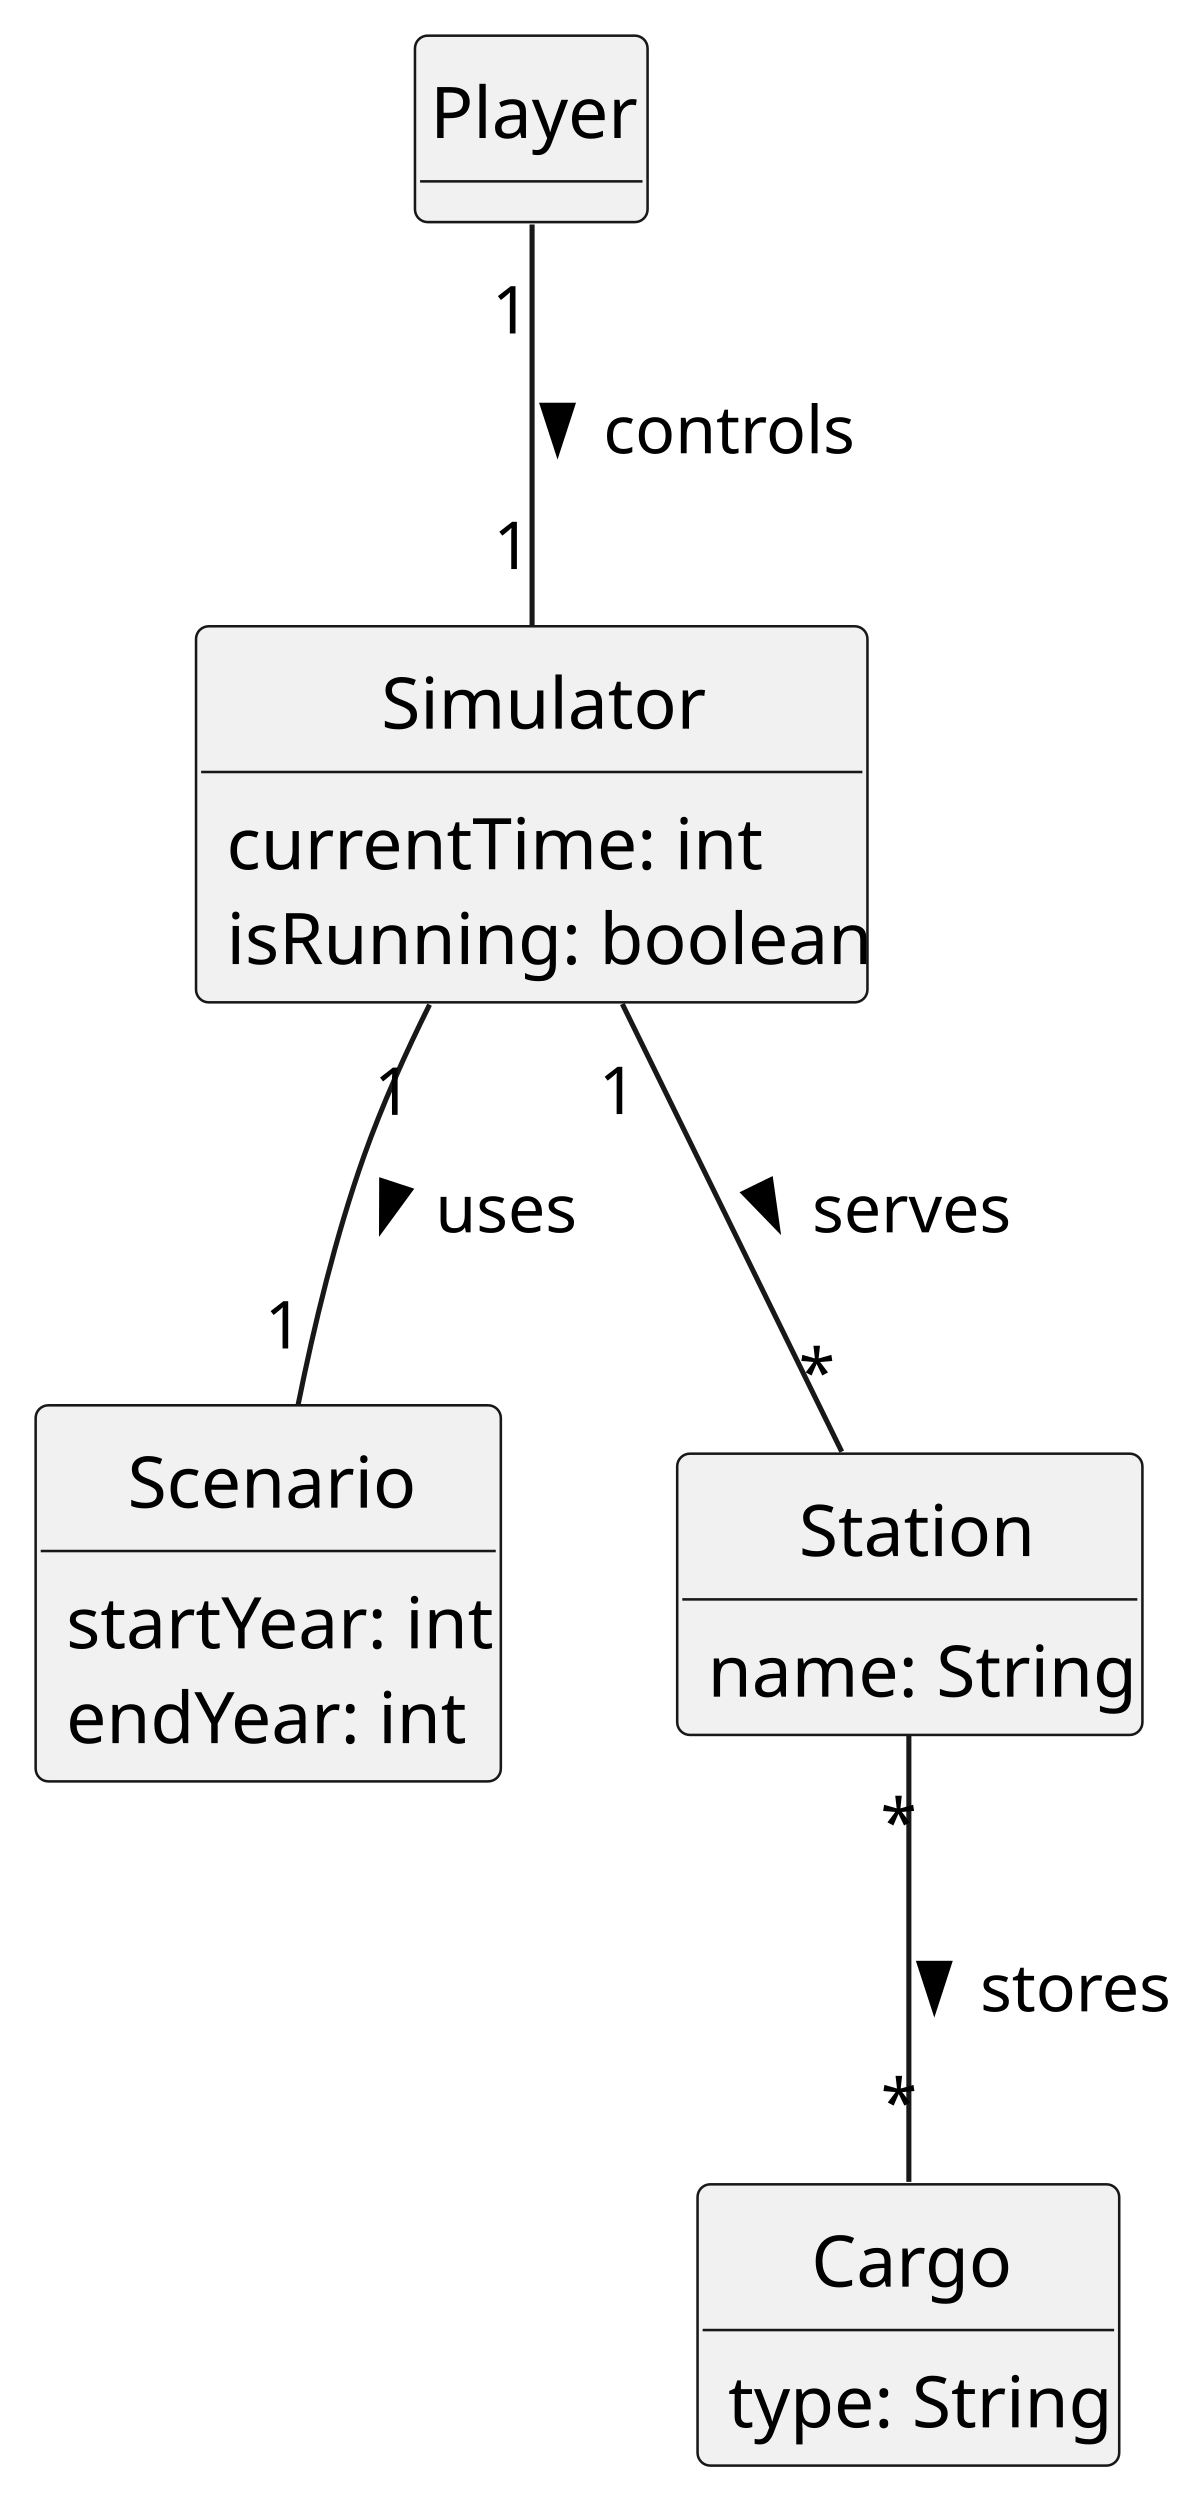
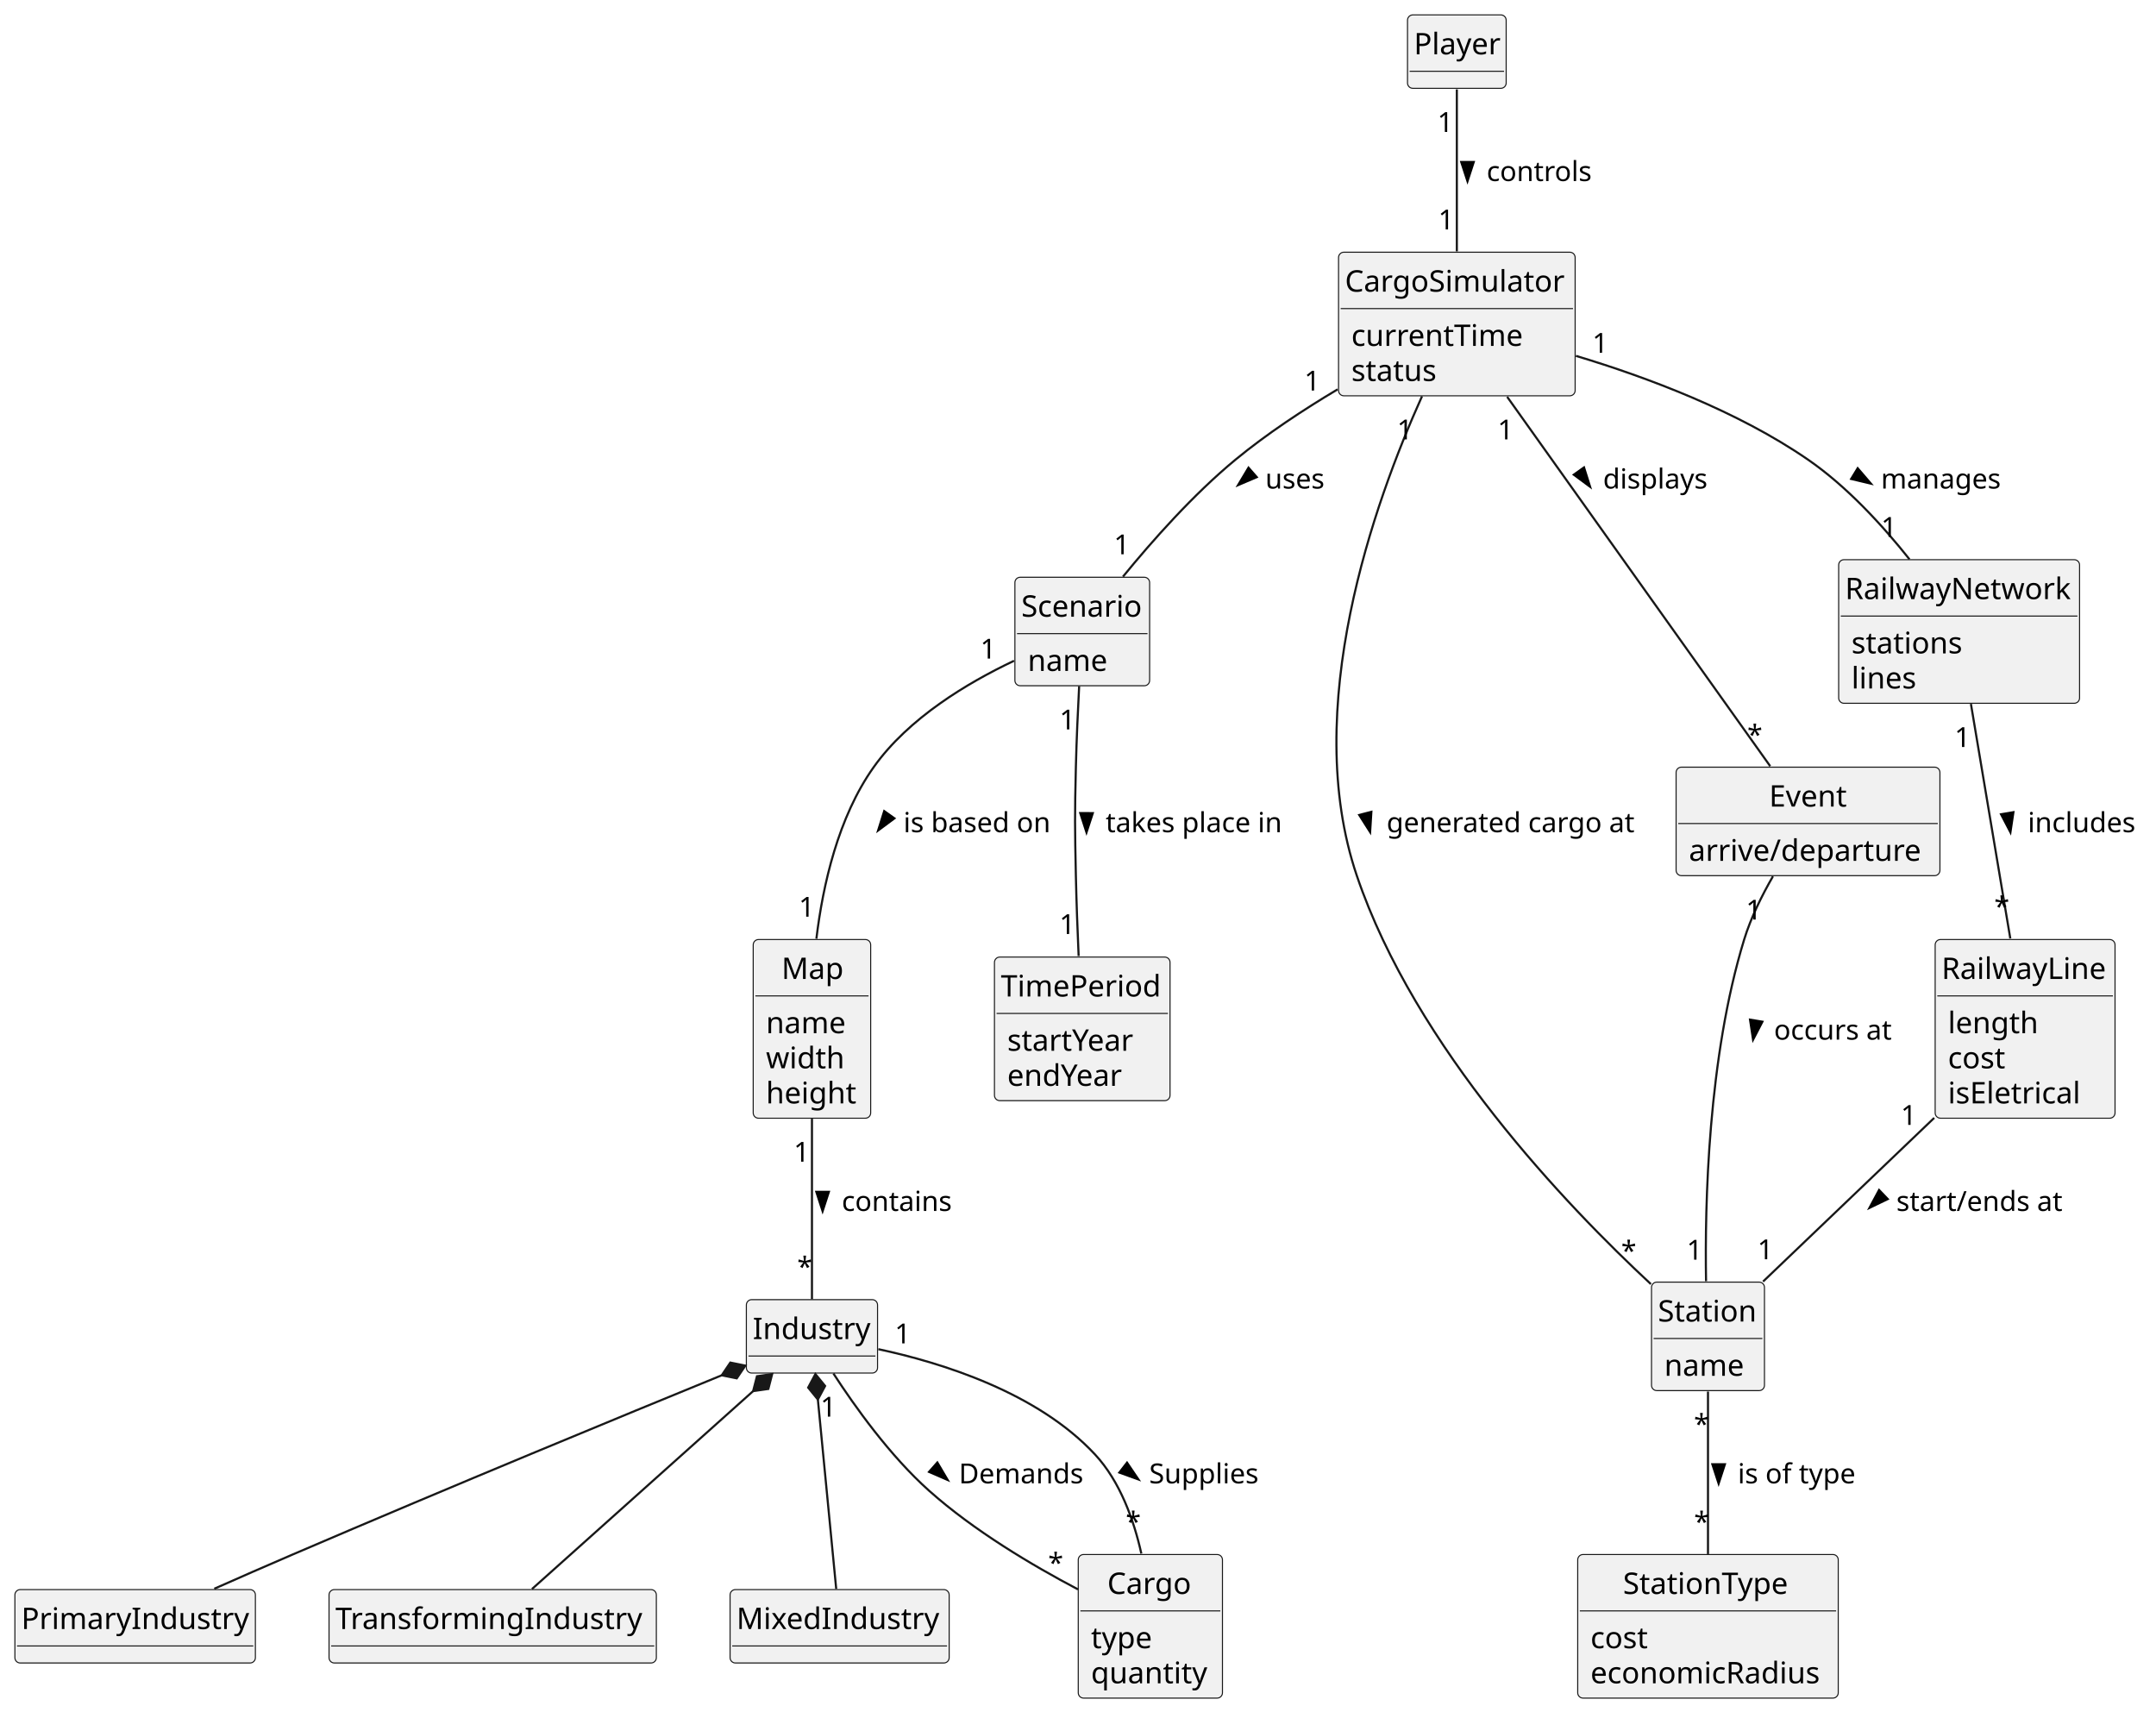
- <svg xmlns="http://www.w3.org/2000/svg" contentStyleType="text/css" height="491px" preserveAspectRatio="none" style="width:235px;height:491px;background:#FFFFFF;" version="1.1" viewBox="0 0 235 491" width="235px" zoomAndPan="magnify">
+ <svg xmlns="http://www.w3.org/2000/svg" contentStyleType="text/css" height="804px" preserveAspectRatio="none" style="width:1013px;height:804px;background:#FFFFFF;" version="1.1" viewBox="0 0 1013 804" width="1013px" zoomAndPan="magnify">
  <defs />
  <g>
    <g id="elem_Player">
-       <rect codeLine="5" fill="#F1F1F1" height="36.621" id="Player" rx="2.5" ry="2.5" style="stroke:#181818;stroke-width:0.5;" width="45.683" x="81.5" y="7" />
-       <text fill="#000000" font-family="sans-serif" font-size="14" lengthAdjust="spacing" textLength="39.683" x="84.5" y="27.107">Player</text>
-       <line style="stroke:#181818;stroke-width:0.5;" x1="82.5" x2="126.183" y1="35.621" y2="35.621" />
-     </g>
-     <g id="elem_Simulator">
-       <rect codeLine="8" fill="#F1F1F1" height="73.863" id="Simulator" rx="2.5" ry="2.5" style="stroke:#181818;stroke-width:0.5;" width="131.868" x="38.5" y="123" />
-       <text fill="#000000" font-family="sans-serif" font-size="14" lengthAdjust="spacing" textLength="59.131" x="74.869" y="143.107">Simulator</text>
-       <line style="stroke:#181818;stroke-width:0.5;" x1="39.5" x2="169.368" y1="151.621" y2="151.621" />
-       <text fill="#000000" font-family="sans-serif" font-size="14" lengthAdjust="spacing" textLength="97.248" x="44.5" y="170.728">currentTime: int</text>
-       <text fill="#000000" font-family="sans-serif" font-size="14" lengthAdjust="spacing" textLength="119.868" x="44.5" y="189.35">isRunning: boolean</text>
+       <rect codeLine="5" fill="#F1F1F1" height="34.488" id="Player" rx="2.5" ry="2.5" style="stroke:#181818;stroke-width:0.5;" width="46.359" x="661.32" y="7" />
+       <text fill="#000000" font-family="sans-serif" font-size="14" lengthAdjust="spacing" textLength="40.359" x="664.32" y="25.535">Player</text>
+       <line style="stroke:#181818;stroke-width:0.5;" x1="662.32" x2="706.679" y1="33.488" y2="33.488" />
+     </g>
+     <g id="elem_CargoSimulator">
+       <rect codeLine="8" fill="#F1F1F1" height="67.465" id="CargoSimulator" rx="2.5" ry="2.5" style="stroke:#181818;stroke-width:0.5;" width="111.164" x="628.92" y="118.49" />
+       <text fill="#000000" font-family="sans-serif" font-size="14" lengthAdjust="spacing" textLength="105.164" x="631.92" y="137.025">CargoSimulator</text>
+       <line style="stroke:#181818;stroke-width:0.5;" x1="629.92" x2="739.084" y1="144.978" y2="144.978" />
+       <text fill="#000000" font-family="sans-serif" font-size="14" lengthAdjust="spacing" textLength="82.811" x="634.92" y="162.513">currentTime</text>
+       <text fill="#000000" font-family="sans-serif" font-size="14" lengthAdjust="spacing" textLength="41.166" x="634.92" y="179.002">status</text>
    </g>
    <g id="elem_Scenario">
-       <rect codeLine="16" fill="#F1F1F1" height="73.863" id="Scenario" rx="2.5" ry="2.5" style="stroke:#181818;stroke-width:0.5;" width="91.365" x="7" y="276" />
-       <text fill="#000000" font-family="sans-serif" font-size="14" lengthAdjust="spacing" textLength="55.255" x="25.055" y="296.107">Scenario</text>
-       <line style="stroke:#181818;stroke-width:0.5;" x1="8" x2="97.365" y1="304.621" y2="304.621" />
-       <text fill="#000000" font-family="sans-serif" font-size="14" lengthAdjust="spacing" textLength="79.365" x="13" y="323.728">startYear: int</text>
-       <text fill="#000000" font-family="sans-serif" font-size="14" lengthAdjust="spacing" textLength="75.496" x="13" y="342.35">endYear: int</text>
+       <rect codeLine="13" fill="#F1F1F1" height="50.977" id="Scenario" rx="2.5" ry="2.5" style="stroke:#181818;stroke-width:0.5;" width="63.306" x="476.85" y="271.2" />
+       <text fill="#000000" font-family="sans-serif" font-size="14" lengthAdjust="spacing" textLength="57.306" x="479.85" y="289.735">Scenario</text>
+       <line style="stroke:#181818;stroke-width:0.5;" x1="477.85" x2="539.156" y1="297.688" y2="297.688" />
+       <text fill="#000000" font-family="sans-serif" font-size="14" lengthAdjust="spacing" textLength="37.29" x="482.85" y="315.223">name</text>
+     </g>
+     <g id="elem_Map">
+       <rect codeLine="17" fill="#F1F1F1" height="83.953" id="Map" rx="2.5" ry="2.5" style="stroke:#181818;stroke-width:0.5;" width="55.19" x="353.9" y="441.4" />
+       <text fill="#000000" font-family="sans-serif" font-size="14" lengthAdjust="spacing" textLength="28.602" x="367.194" y="459.935">Map</text>
+       <line style="stroke:#181818;stroke-width:0.5;" x1="354.9" x2="408.089" y1="467.888" y2="467.888" />
+       <text fill="#000000" font-family="sans-serif" font-size="14" lengthAdjust="spacing" textLength="37.29" x="359.9" y="485.423">name</text>
+       <text fill="#000000" font-family="sans-serif" font-size="14" lengthAdjust="spacing" textLength="37.57" x="359.9" y="501.912">width</text>
+       <text fill="#000000" font-family="sans-serif" font-size="14" lengthAdjust="spacing" textLength="43.19" x="359.9" y="518.4">height</text>
+     </g>
+     <g id="elem_TimePeriod">
+       <rect codeLine="23" fill="#F1F1F1" height="67.465" id="TimePeriod" rx="2.5" ry="2.5" style="stroke:#181818;stroke-width:0.5;" width="82.494" x="467.25" y="449.64" />
+       <text fill="#000000" font-family="sans-serif" font-size="14" lengthAdjust="spacing" textLength="76.494" x="470.25" y="468.175">TimePeriod</text>
+       <line style="stroke:#181818;stroke-width:0.5;" x1="468.25" x2="548.744" y1="476.128" y2="476.128" />
+       <text fill="#000000" font-family="sans-serif" font-size="14" lengthAdjust="spacing" textLength="61.052" x="473.25" y="493.663">startYear</text>
+       <text fill="#000000" font-family="sans-serif" font-size="14" lengthAdjust="spacing" textLength="55.282" x="473.25" y="510.152">endYear</text>
    </g>
    <g id="elem_Station">
-       <rect codeLine="21" fill="#F1F1F1" height="55.242" id="Station" rx="2.5" ry="2.5" style="stroke:#181818;stroke-width:0.5;" width="91.372" x="133" y="285.5" />
-       <text fill="#000000" font-family="sans-serif" font-size="14" lengthAdjust="spacing" textLength="43.586" x="156.893" y="305.607">Station</text>
-       <line style="stroke:#181818;stroke-width:0.5;" x1="134" x2="223.372" y1="314.121" y2="314.121" />
-       <text fill="#000000" font-family="sans-serif" font-size="14" lengthAdjust="spacing" textLength="79.372" x="139" y="333.228">name: String</text>
+       <rect codeLine="28" fill="#F1F1F1" height="50.977" id="Station" rx="2.5" ry="2.5" style="stroke:#181818;stroke-width:0.5;" width="53.079" x="775.96" y="602.35" />
+       <text fill="#000000" font-family="sans-serif" font-size="14" lengthAdjust="spacing" textLength="47.079" x="778.96" y="620.885">Station</text>
+       <line style="stroke:#181818;stroke-width:0.5;" x1="776.96" x2="828.039" y1="628.838" y2="628.838" />
+       <text fill="#000000" font-family="sans-serif" font-size="14" lengthAdjust="spacing" textLength="37.29" x="781.96" y="646.373">name</text>
+     </g>
+     <g id="elem_StationType">
+       <rect codeLine="32" fill="#F1F1F1" height="67.465" id="StationType" rx="2.5" ry="2.5" style="stroke:#181818;stroke-width:0.5;" width="122.414" x="741.29" y="730.33" />
+       <text fill="#000000" font-family="sans-serif" font-size="14" lengthAdjust="spacing" textLength="79.857" x="762.568" y="748.865">StationType</text>
+       <line style="stroke:#181818;stroke-width:0.5;" x1="742.29" x2="862.704" y1="756.818" y2="756.818" />
+       <text fill="#000000" font-family="sans-serif" font-size="14" lengthAdjust="spacing" textLength="28.144" x="747.29" y="774.353">cost</text>
+       <text fill="#000000" font-family="sans-serif" font-size="14" lengthAdjust="spacing" textLength="110.414" x="747.29" y="790.842">economicRadius</text>
+     </g>
+     <g id="elem_Event">
+       <rect codeLine="37" fill="#F1F1F1" height="50.977" id="Event" rx="2.5" ry="2.5" style="stroke:#181818;stroke-width:0.5;" width="123.959" x="787.52" y="360.42" />
+       <text fill="#000000" font-family="sans-serif" font-size="14" lengthAdjust="spacing" textLength="36.559" x="831.22" y="378.955">Event</text>
+       <line style="stroke:#181818;stroke-width:0.5;" x1="788.52" x2="910.479" y1="386.908" y2="386.908" />
+       <text fill="#000000" font-family="sans-serif" font-size="14" lengthAdjust="spacing" textLength="111.959" x="793.52" y="404.443">arrive/departure</text>
+     </g>
+     <g id="elem_RailwayNetwork">
+       <rect codeLine="41" fill="#F1F1F1" height="67.465" id="RailwayNetwork" rx="2.5" ry="2.5" style="stroke:#181818;stroke-width:0.5;" width="113.188" x="863.9" y="262.95" />
+       <text fill="#000000" font-family="sans-serif" font-size="14" lengthAdjust="spacing" textLength="107.188" x="866.9" y="281.485">RailwayNetwork</text>
+       <line style="stroke:#181818;stroke-width:0.5;" x1="864.9" x2="976.087" y1="289.438" y2="289.438" />
+       <text fill="#000000" font-family="sans-serif" font-size="14" lengthAdjust="spacing" textLength="53.812" x="869.9" y="306.973">stations</text>
+       <text fill="#000000" font-family="sans-serif" font-size="14" lengthAdjust="spacing" textLength="31.719" x="869.9" y="323.462">lines</text>
+     </g>
+     <g id="elem_RailwayLine">
+       <rect codeLine="46" fill="#F1F1F1" height="83.953" id="RailwayLine" rx="2.5" ry="2.5" style="stroke:#181818;stroke-width:0.5;" width="84.511" x="909.24" y="441.4" />
+       <text fill="#000000" font-family="sans-serif" font-size="14" lengthAdjust="spacing" textLength="78.511" x="912.24" y="459.935">RailwayLine</text>
+       <line style="stroke:#181818;stroke-width:0.5;" x1="910.24" x2="992.751" y1="467.888" y2="467.888" />
+       <text fill="#000000" font-family="sans-serif" font-size="14" lengthAdjust="spacing" textLength="43.19" x="915.24" y="485.423">length</text>
+       <text fill="#000000" font-family="sans-serif" font-size="14" lengthAdjust="spacing" textLength="28.144" x="915.24" y="501.912">cost</text>
+       <text fill="#000000" font-family="sans-serif" font-size="14" lengthAdjust="spacing" textLength="64.579" x="915.24" y="518.4">isEletrical</text>
+     </g>
+     <g id="elem_Industry">
+       <rect codeLine="52" fill="#F1F1F1" height="34.488" id="Industry" rx="2.5" ry="2.5" style="stroke:#181818;stroke-width:0.5;" width="61.638" x="350.68" y="610.59" />
+       <text fill="#000000" font-family="sans-serif" font-size="14" lengthAdjust="spacing" textLength="55.638" x="353.68" y="629.125">Industry</text>
+       <line style="stroke:#181818;stroke-width:0.5;" x1="351.68" x2="411.318" y1="637.078" y2="637.078" />
+     </g>
+     <g id="elem_PrimaryIndustry">
+       <rect codeLine="55" fill="#F1F1F1" height="34.488" id="PrimaryIndustry" rx="2.5" ry="2.5" style="stroke:#181818;stroke-width:0.5;" width="112.996" x="7" y="746.81" />
+       <text fill="#000000" font-family="sans-serif" font-size="14" lengthAdjust="spacing" textLength="106.996" x="10" y="765.345">PrimaryIndustry</text>
+       <line style="stroke:#181818;stroke-width:0.5;" x1="8" x2="118.996" y1="773.298" y2="773.298" />
+     </g>
+     <g id="elem_TransformingIndustry">
+       <rect codeLine="58" fill="#F1F1F1" height="34.488" id="TransformingIndustry" rx="2.5" ry="2.5" style="stroke:#181818;stroke-width:0.5;" width="153.786" x="154.6" y="746.81" />
+       <text fill="#000000" font-family="sans-serif" font-size="14" lengthAdjust="spacing" textLength="147.786" x="157.6" y="765.345">TransformingIndustry</text>
+       <line style="stroke:#181818;stroke-width:0.5;" x1="155.6" x2="307.386" y1="773.298" y2="773.298" />
+     </g>
+     <g id="elem_MixedIndustry">
+       <rect codeLine="61" fill="#F1F1F1" height="34.488" id="MixedIndustry" rx="2.5" ry="2.5" style="stroke:#181818;stroke-width:0.5;" width="102.94" x="343.03" y="746.81" />
+       <text fill="#000000" font-family="sans-serif" font-size="14" lengthAdjust="spacing" textLength="96.94" x="346.03" y="765.345">MixedIndustry</text>
+       <line style="stroke:#181818;stroke-width:0.5;" x1="344.03" x2="444.97" y1="773.298" y2="773.298" />
    </g>
    <g id="elem_Cargo">
-       <rect codeLine="26" fill="#F1F1F1" height="55.242" id="Cargo" rx="2.5" ry="2.5" style="stroke:#181818;stroke-width:0.5;" width="82.814" x="137" y="429" />
-       <text fill="#000000" font-family="sans-serif" font-size="14" lengthAdjust="spacing" textLength="38.131" x="159.341" y="449.107">Cargo</text>
-       <line style="stroke:#181818;stroke-width:0.5;" x1="138" x2="218.814" y1="457.621" y2="457.621" />
-       <text fill="#000000" font-family="sans-serif" font-size="14" lengthAdjust="spacing" textLength="70.814" x="143" y="476.728">type: String</text>
-     </g>
-     <g id="link_Player_Simulator">
-       <path codeLine="30" d="M104.5,44.09 C104.5,64.09 104.5,97.25 104.5,122.83 " fill="none" id="Player-Simulator" style="stroke:#181818;stroke-width:1.0;" />
-       <polygon fill="#000000" points="109.5,88.645,112.439,79.6,106.561,79.6,109.5,88.645" style="stroke:#000000;stroke-width:1.0;" />
-       <text fill="#000000" font-family="sans-serif" font-size="13" lengthAdjust="spacing" textLength="45.519" x="118.5" y="89.028">controls</text>
-       <text fill="#000000" font-family="sans-serif" font-size="13" lengthAdjust="spacing" textLength="7.23" x="96.633" y="65.489">1</text>
-       <text fill="#000000" font-family="sans-serif" font-size="13" lengthAdjust="spacing" textLength="7.23" x="96.909" y="111.761">1</text>
-     </g>
-     <g id="link_Simulator_Scenario">
-       <path codeLine="31" d="M84.37,197.31 C79.67,206.77 75.02,217.1 71.5,227 C65.93,242.67 61.63,260.57 58.55,275.89 " fill="none" id="Simulator-Scenario" style="stroke:#181818;stroke-width:1.0;" />
-       <polygon fill="#000000" points="74.939,241.396,80.555,233.72,74.971,231.885,74.939,241.396" style="stroke:#000000;stroke-width:1.0;" />
-       <text fill="#000000" font-family="sans-serif" font-size="13" lengthAdjust="spacing" textLength="27.46" x="85.5" y="242.028">uses</text>
-       <text fill="#000000" font-family="sans-serif" font-size="13" lengthAdjust="spacing" textLength="7.23" x="73.486" y="218.961">1</text>
-       <text fill="#000000" font-family="sans-serif" font-size="13" lengthAdjust="spacing" textLength="7.23" x="51.992" y="264.832">1</text>
-     </g>
-     <g id="link_Simulator_Station">
-       <path codeLine="32" d="M122.22,197.17 C135.48,224.22 153.31,260.61 165.32,285.11 " fill="none" id="Simulator-Station" style="stroke:#181818;stroke-width:1.0;" />
-       <polygon fill="#000000" points="152.701,241.135,151.359,231.72,146.081,234.307,152.701,241.135" style="stroke:#000000;stroke-width:1.0;" />
-       <text fill="#000000" font-family="sans-serif" font-size="13" lengthAdjust="spacing" textLength="38.289" x="159.5" y="242.028">serves</text>
-       <text fill="#000000" font-family="sans-serif" font-size="13" lengthAdjust="spacing" textLength="7.23" x="117.605" y="218.798">1</text>
-       <text fill="#000000" font-family="sans-serif" font-size="13" lengthAdjust="spacing" textLength="5.059" x="156.856" y="274.183">*</text>
-     </g>
-     <g id="link_Station_Cargo">
-       <path codeLine="33" d="M178.5,340.62 C178.5,365.75 178.5,403.27 178.5,428.52 " fill="none" id="Station-Cargo" style="stroke:#181818;stroke-width:1.0;" />
-       <polygon fill="#000000" points="183.5,394.646,186.439,385.6,180.561,385.6,183.5,394.646" style="stroke:#000000;stroke-width:1.0;" />
-       <text fill="#000000" font-family="sans-serif" font-size="13" lengthAdjust="spacing" textLength="35.401" x="192.5" y="395.028">stores</text>
-       <text fill="#000000" font-family="sans-serif" font-size="13" lengthAdjust="spacing" textLength="5.059" x="172.919" y="362.555">*</text>
-       <text fill="#000000" font-family="sans-serif" font-size="13" lengthAdjust="spacing" textLength="5.059" x="172.98" y="417.574">*</text>
+       <rect codeLine="64" fill="#F1F1F1" height="67.465" id="Cargo" rx="2.5" ry="2.5" style="stroke:#181818;stroke-width:0.5;" width="67.754" x="506.62" y="730.33" />
+       <text fill="#000000" font-family="sans-serif" font-size="14" lengthAdjust="spacing" textLength="40.476" x="520.259" y="748.865">Cargo</text>
+       <line style="stroke:#181818;stroke-width:0.5;" x1="507.62" x2="573.374" y1="756.818" y2="756.818" />
+       <text fill="#000000" font-family="sans-serif" font-size="14" lengthAdjust="spacing" textLength="29.162" x="512.62" y="774.353">type</text>
+       <text fill="#000000" font-family="sans-serif" font-size="14" lengthAdjust="spacing" textLength="55.754" x="512.62" y="790.842">quantity</text>
+     </g>
+     <g id="link_Player_CargoSimulator">
+       <path codeLine="69" d="M684.5,41.97 C684.5,61.32 684.5,93.63 684.5,118.11 " fill="none" id="Player-CargoSimulator" style="stroke:#181818;stroke-width:1.0;" />
+       <polygon fill="#000000" points="689.5,85.145,692.439,76.1,686.561,76.1,689.5,85.145" style="stroke:#000000;stroke-width:1.0;" />
+       <text fill="#000000" font-family="sans-serif" font-size="13" lengthAdjust="spacing" textLength="51.264" x="698.5" y="85.058">controls</text>
+       <text fill="#000000" font-family="sans-serif" font-size="13" lengthAdjust="spacing" textLength="8.22" x="675.357" y="61.994">1</text>
+       <text fill="#000000" font-family="sans-serif" font-size="13" lengthAdjust="spacing" textLength="8.22" x="675.758" y="107.776">1</text>
+     </g>
+     <g id="link_CargoSimulator_Scenario">
+       <path codeLine="70" d="M628.49,182.92 C612.34,192.54 595.14,203.88 580.5,215.95 C560.64,232.33 541.27,254.22 527.63,270.92 " fill="none" id="CargoSimulator-Scenario" style="stroke:#181818;stroke-width:1.0;" />
+       <polygon fill="#000000" points="581.732,227.893,590.48,224.16,586.616,219.731,581.732,227.893" style="stroke:#000000;stroke-width:1.0;" />
+       <text fill="#000000" font-family="sans-serif" font-size="13" lengthAdjust="spacing" textLength="28.564" x="594.5" y="229.518">uses</text>
+       <text fill="#000000" font-family="sans-serif" font-size="13" lengthAdjust="spacing" textLength="8.22" x="612.815" y="183.48">1</text>
+       <text fill="#000000" font-family="sans-serif" font-size="13" lengthAdjust="spacing" textLength="8.22" x="523.344" y="260.417">1</text>
+     </g>
+     <g id="link_CargoSimulator_Station">
+       <path codeLine="71" d="M668.13,186.19 C645.67,236.04 610.95,333.08 637.5,411.4 C664.95,492.38 736.41,566.82 775.68,603.29 " fill="none" id="CargoSimulator-Station" style="stroke:#181818;stroke-width:1.0;" />
+       <polygon fill="#000000" points="643.748,390.907,644.336,381.414,638.644,382.882,643.748,390.907" style="stroke:#000000;stroke-width:1.0;" />
+       <text fill="#000000" font-family="sans-serif" font-size="13" lengthAdjust="spacing" textLength="118.961" x="651.5" y="390.978">generated cargo at</text>
+       <text fill="#000000" font-family="sans-serif" font-size="13" lengthAdjust="spacing" textLength="8.22" x="656.394" y="206.433">1</text>
+       <text fill="#000000" font-family="sans-serif" font-size="13" lengthAdjust="spacing" textLength="6.265" x="761.702" y="592.287">*</text>
+     </g>
+     <g id="link_Station_StationType">
+       <path codeLine="72" d="M802.5,653.77 C802.5,675.3 802.5,706.57 802.5,730.15 " fill="none" id="Station-StationType" style="stroke:#181818;stroke-width:1.0;" />
+       <polygon fill="#000000" points="807.5,696.985,810.439,687.94,804.561,687.94,807.5,696.985" style="stroke:#000000;stroke-width:1.0;" />
+       <text fill="#000000" font-family="sans-serif" font-size="13" lengthAdjust="spacing" textLength="58.456" x="816.5" y="696.898">is of type</text>
+       <text fill="#000000" font-family="sans-serif" font-size="13" lengthAdjust="spacing" textLength="6.265" x="795.873" y="673.686">*</text>
+       <text fill="#000000" font-family="sans-serif" font-size="13" lengthAdjust="spacing" textLength="6.265" x="795.936" y="719.596">*</text>
+     </g>
+     <g id="link_Scenario_TimePeriod">
+       <path codeLine="73" d="M507.04,322.41 C506.43,333.95 505.8,347.88 505.5,360.42 C504.96,383.07 505.02,388.74 505.5,411.4 C505.76,423.73 506.27,437.25 506.8,449.16 " fill="none" id="Scenario-TimePeriod" style="stroke:#181818;stroke-width:1.0;" />
+       <polygon fill="#000000" points="510.49,391.065,513.447,382.026,507.569,382.015,510.49,391.065" style="stroke:#000000;stroke-width:1.0;" />
+       <text fill="#000000" font-family="sans-serif" font-size="13" lengthAdjust="spacing" textLength="86.582" x="519.5" y="390.978">takes place in</text>
+       <text fill="#000000" font-family="sans-serif" font-size="13" lengthAdjust="spacing" textLength="8.22" x="497.802" y="342.697">1</text>
+       <text fill="#000000" font-family="sans-serif" font-size="13" lengthAdjust="spacing" textLength="8.22" x="497.735" y="438.807">1</text>
+     </g>
+     <g id="link_Scenario_Map">
+       <path codeLine="74" d="M476.45,310.45 C454.65,320.76 426.87,337.36 410.5,360.42 C393.8,383.93 386.62,415.77 383.58,441.03 " fill="none" id="Scenario-Map" style="stroke:#181818;stroke-width:1.0;" />
+       <polygon fill="#000000" points="412.602,390.14,420.239,384.472,415.45,381.065,412.602,390.14" style="stroke:#000000;stroke-width:1.0;" />
+       <text fill="#000000" font-family="sans-serif" font-size="13" lengthAdjust="spacing" textLength="72.078" x="424.5" y="390.978">is based on</text>
+       <text fill="#000000" font-family="sans-serif" font-size="13" lengthAdjust="spacing" textLength="8.22" x="460.587" y="309.422">1</text>
+       <text fill="#000000" font-family="sans-serif" font-size="13" lengthAdjust="spacing" textLength="8.22" x="375.292" y="430.679">1</text>
+     </g>
+     <g id="link_CargoSimulator_Event">
+       <path codeLine="75" d="M708.14,186.42 C741.55,233.34 801.85,318.01 831.73,359.96 " fill="none" id="CargoSimulator-Event" style="stroke:#181818;stroke-width:1.0;" />
+       <polygon fill="#000000" points="747.101,228.678,744.247,219.606,739.46,223.015,747.101,228.678" style="stroke:#000000;stroke-width:1.0;" />
+       <text fill="#000000" font-family="sans-serif" font-size="13" lengthAdjust="spacing" textLength="51.105" x="753.2" y="229.518">displays</text>
+       <text fill="#000000" font-family="sans-serif" font-size="13" lengthAdjust="spacing" textLength="8.22" x="703.658" y="206.443">1</text>
+       <text fill="#000000" font-family="sans-serif" font-size="13" lengthAdjust="spacing" textLength="6.265" x="820.958" y="349.829">*</text>
+     </g>
+     <g id="link_Event_Station">
+       <path codeLine="76" d="M833.02,411.72 C827.83,420.71 822.63,431.17 819.5,441.4 C802.5,496.88 800.98,565.73 801.59,601.92 " fill="none" id="Event-Station" style="stroke:#181818;stroke-width:1.0;" />
+       <polygon fill="#000000" points="823.685,488.458,828.059,480.014,822.26,479.055,823.685,488.458" style="stroke:#000000;stroke-width:1.0;" />
+       <text fill="#000000" font-family="sans-serif" font-size="13" lengthAdjust="spacing" textLength="57.472" x="833.5" y="488.438">occurs at</text>
+       <text fill="#000000" font-family="sans-serif" font-size="13" lengthAdjust="spacing" textLength="8.22" x="820.31" y="432.028">1</text>
+       <text fill="#000000" font-family="sans-serif" font-size="13" lengthAdjust="spacing" textLength="8.22" x="792.48" y="591.796">1</text>
+     </g>
+     <g id="link_CargoSimulator_RailwayNetwork">
+       <path codeLine="77" d="M740.45,167.19 C774.01,177.28 816.44,193.18 849.5,215.95 C867.81,228.57 884.56,246.88 897.18,262.77 " fill="none" id="CargoSimulator-RailwayNetwork" style="stroke:#181818;stroke-width:1.0;" />
+       <polygon fill="#000000" points="879.029,227.209,872.837,219.99,869.776,225.008,879.029,227.209" style="stroke:#000000;stroke-width:1.0;" />
+       <text fill="#000000" font-family="sans-serif" font-size="13" lengthAdjust="spacing" textLength="56.539" x="883.76" y="229.518">manages</text>
+       <text fill="#000000" font-family="sans-serif" font-size="13" lengthAdjust="spacing" textLength="8.22" x="748.145" y="165.735">1</text>
+       <text fill="#000000" font-family="sans-serif" font-size="13" lengthAdjust="spacing" textLength="8.22" x="883.824" y="252.216">1</text>
+     </g>
+     <g id="link_RailwayNetwork_RailwayLine">
+       <path codeLine="78" d="M926.04,330.7 C931.21,361.52 938.95,407.62 944.54,440.9 " fill="none" id="RailwayNetwork-RailwayLine" style="stroke:#181818;stroke-width:1.0;" />
+       <polygon fill="#000000" points="944.598,390.996,945.999,381.589,940.202,382.563,944.598,390.996" style="stroke:#000000;stroke-width:1.0;" />
+       <text fill="#000000" font-family="sans-serif" font-size="13" lengthAdjust="spacing" textLength="52.362" x="952.77" y="390.978">includes</text>
+       <text fill="#000000" font-family="sans-serif" font-size="13" lengthAdjust="spacing" textLength="8.22" x="918.345" y="350.952">1</text>
+       <text fill="#000000" font-family="sans-serif" font-size="13" lengthAdjust="spacing" textLength="6.265" x="936.975" y="430.528">*</text>
+     </g>
+     <g id="link_RailwayLine_Station">
+       <path codeLine="79" d="M908.8,525.2 C882.83,550.03 850.51,580.93 828.37,602.1 " fill="none" id="RailwayLine-Station" style="stroke:#181818;stroke-width:1.0;" />
+       <polygon fill="#000000" points="878.386,567.461,886.955,563.334,882.893,559.086,878.386,567.461" style="stroke:#000000;stroke-width:1.0;" />
+       <text fill="#000000" font-family="sans-serif" font-size="13" lengthAdjust="spacing" textLength="81.942" x="891" y="568.918">start/ends at</text>
+       <text fill="#000000" font-family="sans-serif" font-size="13" lengthAdjust="spacing" textLength="8.22" x="893.084" y="528.479">1</text>
+       <text fill="#000000" font-family="sans-serif" font-size="13" lengthAdjust="spacing" textLength="8.22" x="825.728" y="591.604">1</text>
+     </g>
+     <g id="link_Map_Industry">
+       <path codeLine="80" d="M381.5,525.58 C381.5,553.85 381.5,589.84 381.5,610.42 " fill="none" id="Map-Industry" style="stroke:#181818;stroke-width:1.0;" />
+       <polygon fill="#000000" points="386.5,569.005,389.439,559.96,383.561,559.96,386.5,569.005" style="stroke:#000000;stroke-width:1.0;" />
+       <text fill="#000000" font-family="sans-serif" font-size="13" lengthAdjust="spacing" textLength="53.206" x="395.5" y="568.918">contains</text>
+       <text fill="#000000" font-family="sans-serif" font-size="13" lengthAdjust="spacing" textLength="8.22" x="372.905" y="545.783">1</text>
+       <text fill="#000000" font-family="sans-serif" font-size="13" lengthAdjust="spacing" textLength="6.265" x="374.55" y="599.787">*</text>
+     </g>
+     <g id="link_Industry_PrimaryIndustry">
+       <path codeLine="81" d="M339.103,646.131 C292.582,665.151 213.6,697.67 137.5,730.33 C125.49,735.48 112.44,741.2 100.69,746.41 " fill="none" id="Industry-backto-PrimaryIndustry" style="stroke:#181818;stroke-width:1.0;" />
+       <polygon fill="#181818" points="350.21,641.59,343.142,640.158,339.103,646.131,346.17,647.563,350.21,641.59" style="stroke:#181818;stroke-width:1.0;" />
+     </g>
+     <g id="link_Industry_TransformingIndustry">
+       <path codeLine="82" d="M353.859,653.564 C324.959,679.434 278.71,720.81 249.96,746.54 " fill="none" id="Industry-backto-TransformingIndustry" style="stroke:#181818;stroke-width:1.0;" />
+       <polygon fill="#181818" points="362.8,645.56,355.662,646.582,353.859,653.564,360.997,652.542,362.8,645.56" style="stroke:#181818;stroke-width:1.0;" />
+     </g>
+     <g id="link_Industry_MixedIndustry">
+       <path codeLine="83" d="M384.274,657.504 C386.774,683.374 390.41,720.81 392.9,746.54 " fill="none" id="Industry-backto-MixedIndustry" style="stroke:#181818;stroke-width:1.0;" />
+       <polygon fill="#181818" points="383.12,645.56,379.716,651.917,384.274,657.504,387.679,651.147,383.12,645.56" style="stroke:#181818;stroke-width:1.0;" />
+     </g>
+     <g id="link_Industry_Cargo">
+       <path codeLine="84" d="M391.58,645.29 C401.63,660.77 418.16,683.95 436.5,700.33 C457.57,719.14 485.08,735.45 506.51,746.72 " fill="none" id="Industry-Cargo" style="stroke:#181818;stroke-width:1.0;" />
+       <polygon fill="#000000" points="445.249,695.294,440.412,687.105,436.522,691.512,445.249,695.294" style="stroke:#000000;stroke-width:1.0;" />
+       <text fill="#000000" font-family="sans-serif" font-size="13" lengthAdjust="spacing" textLength="59.173" x="450.5" y="696.898">Demands</text>
+       <text fill="#000000" font-family="sans-serif" font-size="13" lengthAdjust="spacing" textLength="8.22" x="385.476" y="665.549">1</text>
+       <text fill="#000000" font-family="sans-serif" font-size="13" lengthAdjust="spacing" textLength="6.265" x="492.448" y="738.888">*</text>
+     </g>
+     <g id="link_Industry_Cargo">
+       <path codeLine="85" d="M412.68,633.86 C442.73,640.28 487.49,654.26 514.5,683.33 C526.29,696.02 532.74,714.14 536.26,729.9 " fill="none" id="Industry-Cargo-1" style="stroke:#181818;stroke-width:1.0;" />
+       <polygon fill="#000000" points="534.878,695.053,529.539,687.183,525.933,691.824,534.878,695.053" style="stroke:#000000;stroke-width:1.0;" />
+       <text fill="#000000" font-family="sans-serif" font-size="13" lengthAdjust="spacing" textLength="52.819" x="539.93" y="696.898">Supplies</text>
+       <text fill="#000000" font-family="sans-serif" font-size="13" lengthAdjust="spacing" textLength="8.22" x="420.4" y="631.14">1</text>
+       <text fill="#000000" font-family="sans-serif" font-size="13" lengthAdjust="spacing" textLength="6.265" x="528.906" y="719.556">*</text>
    </g>
  </g>
</svg>
